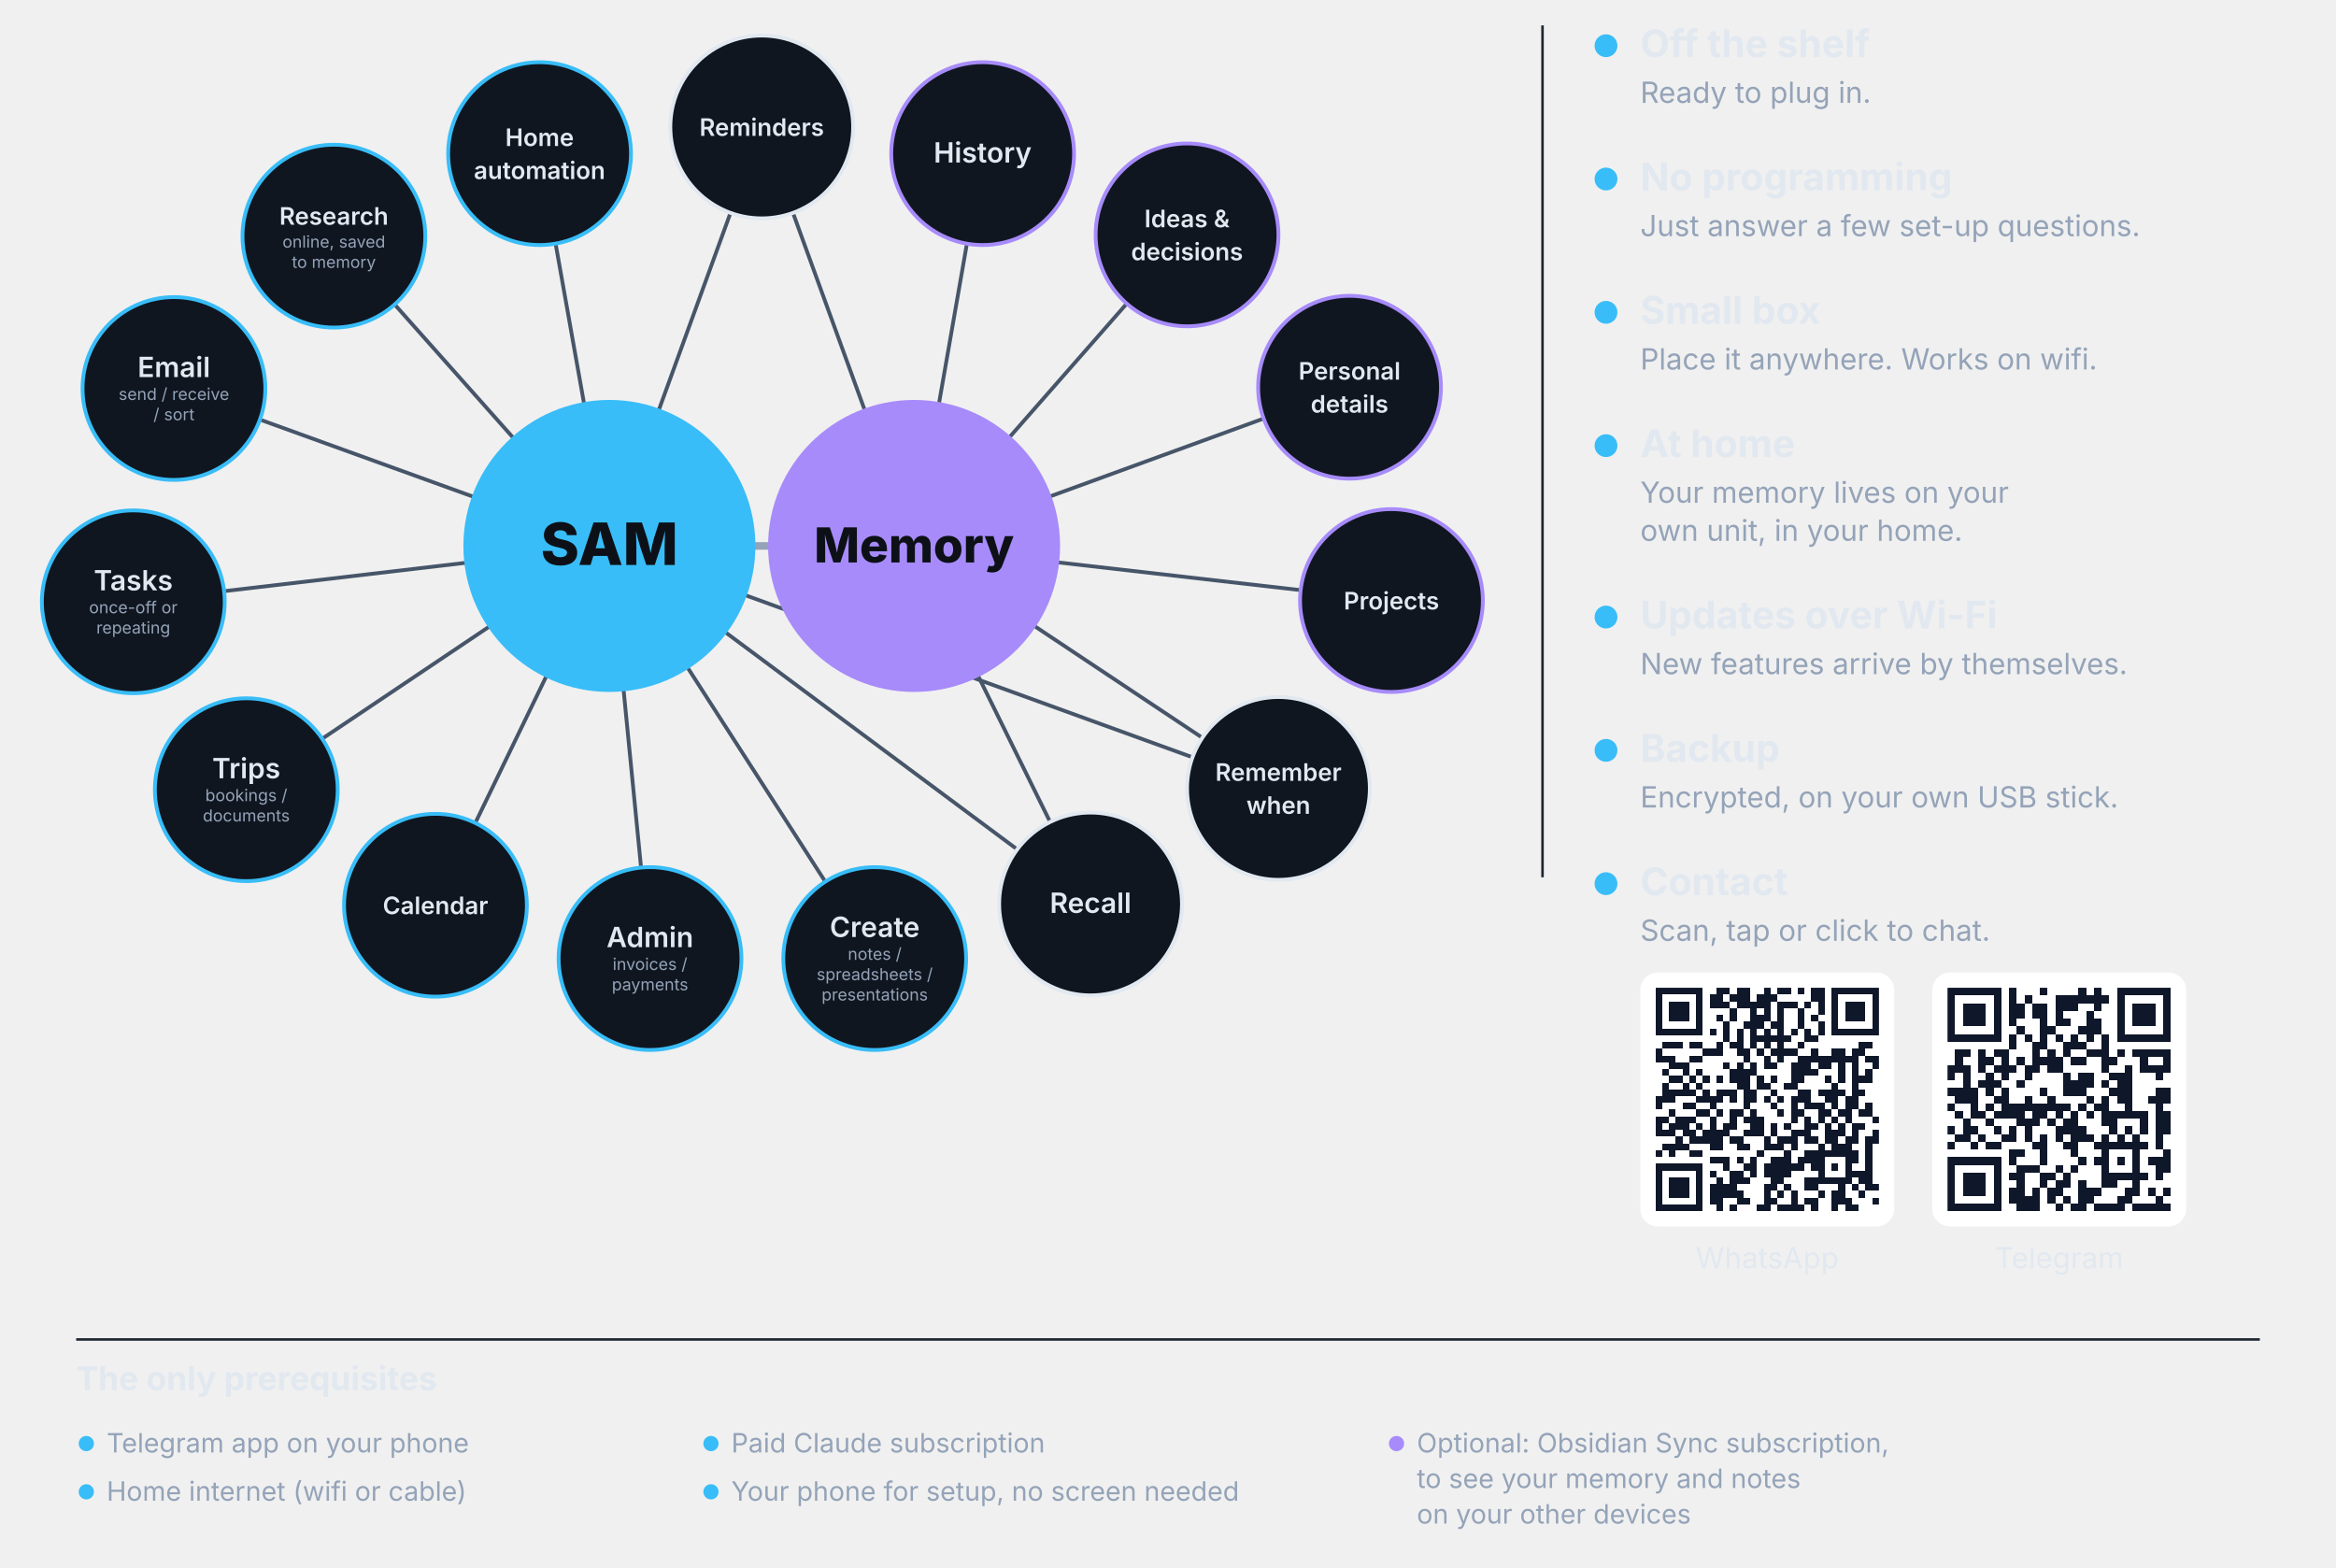
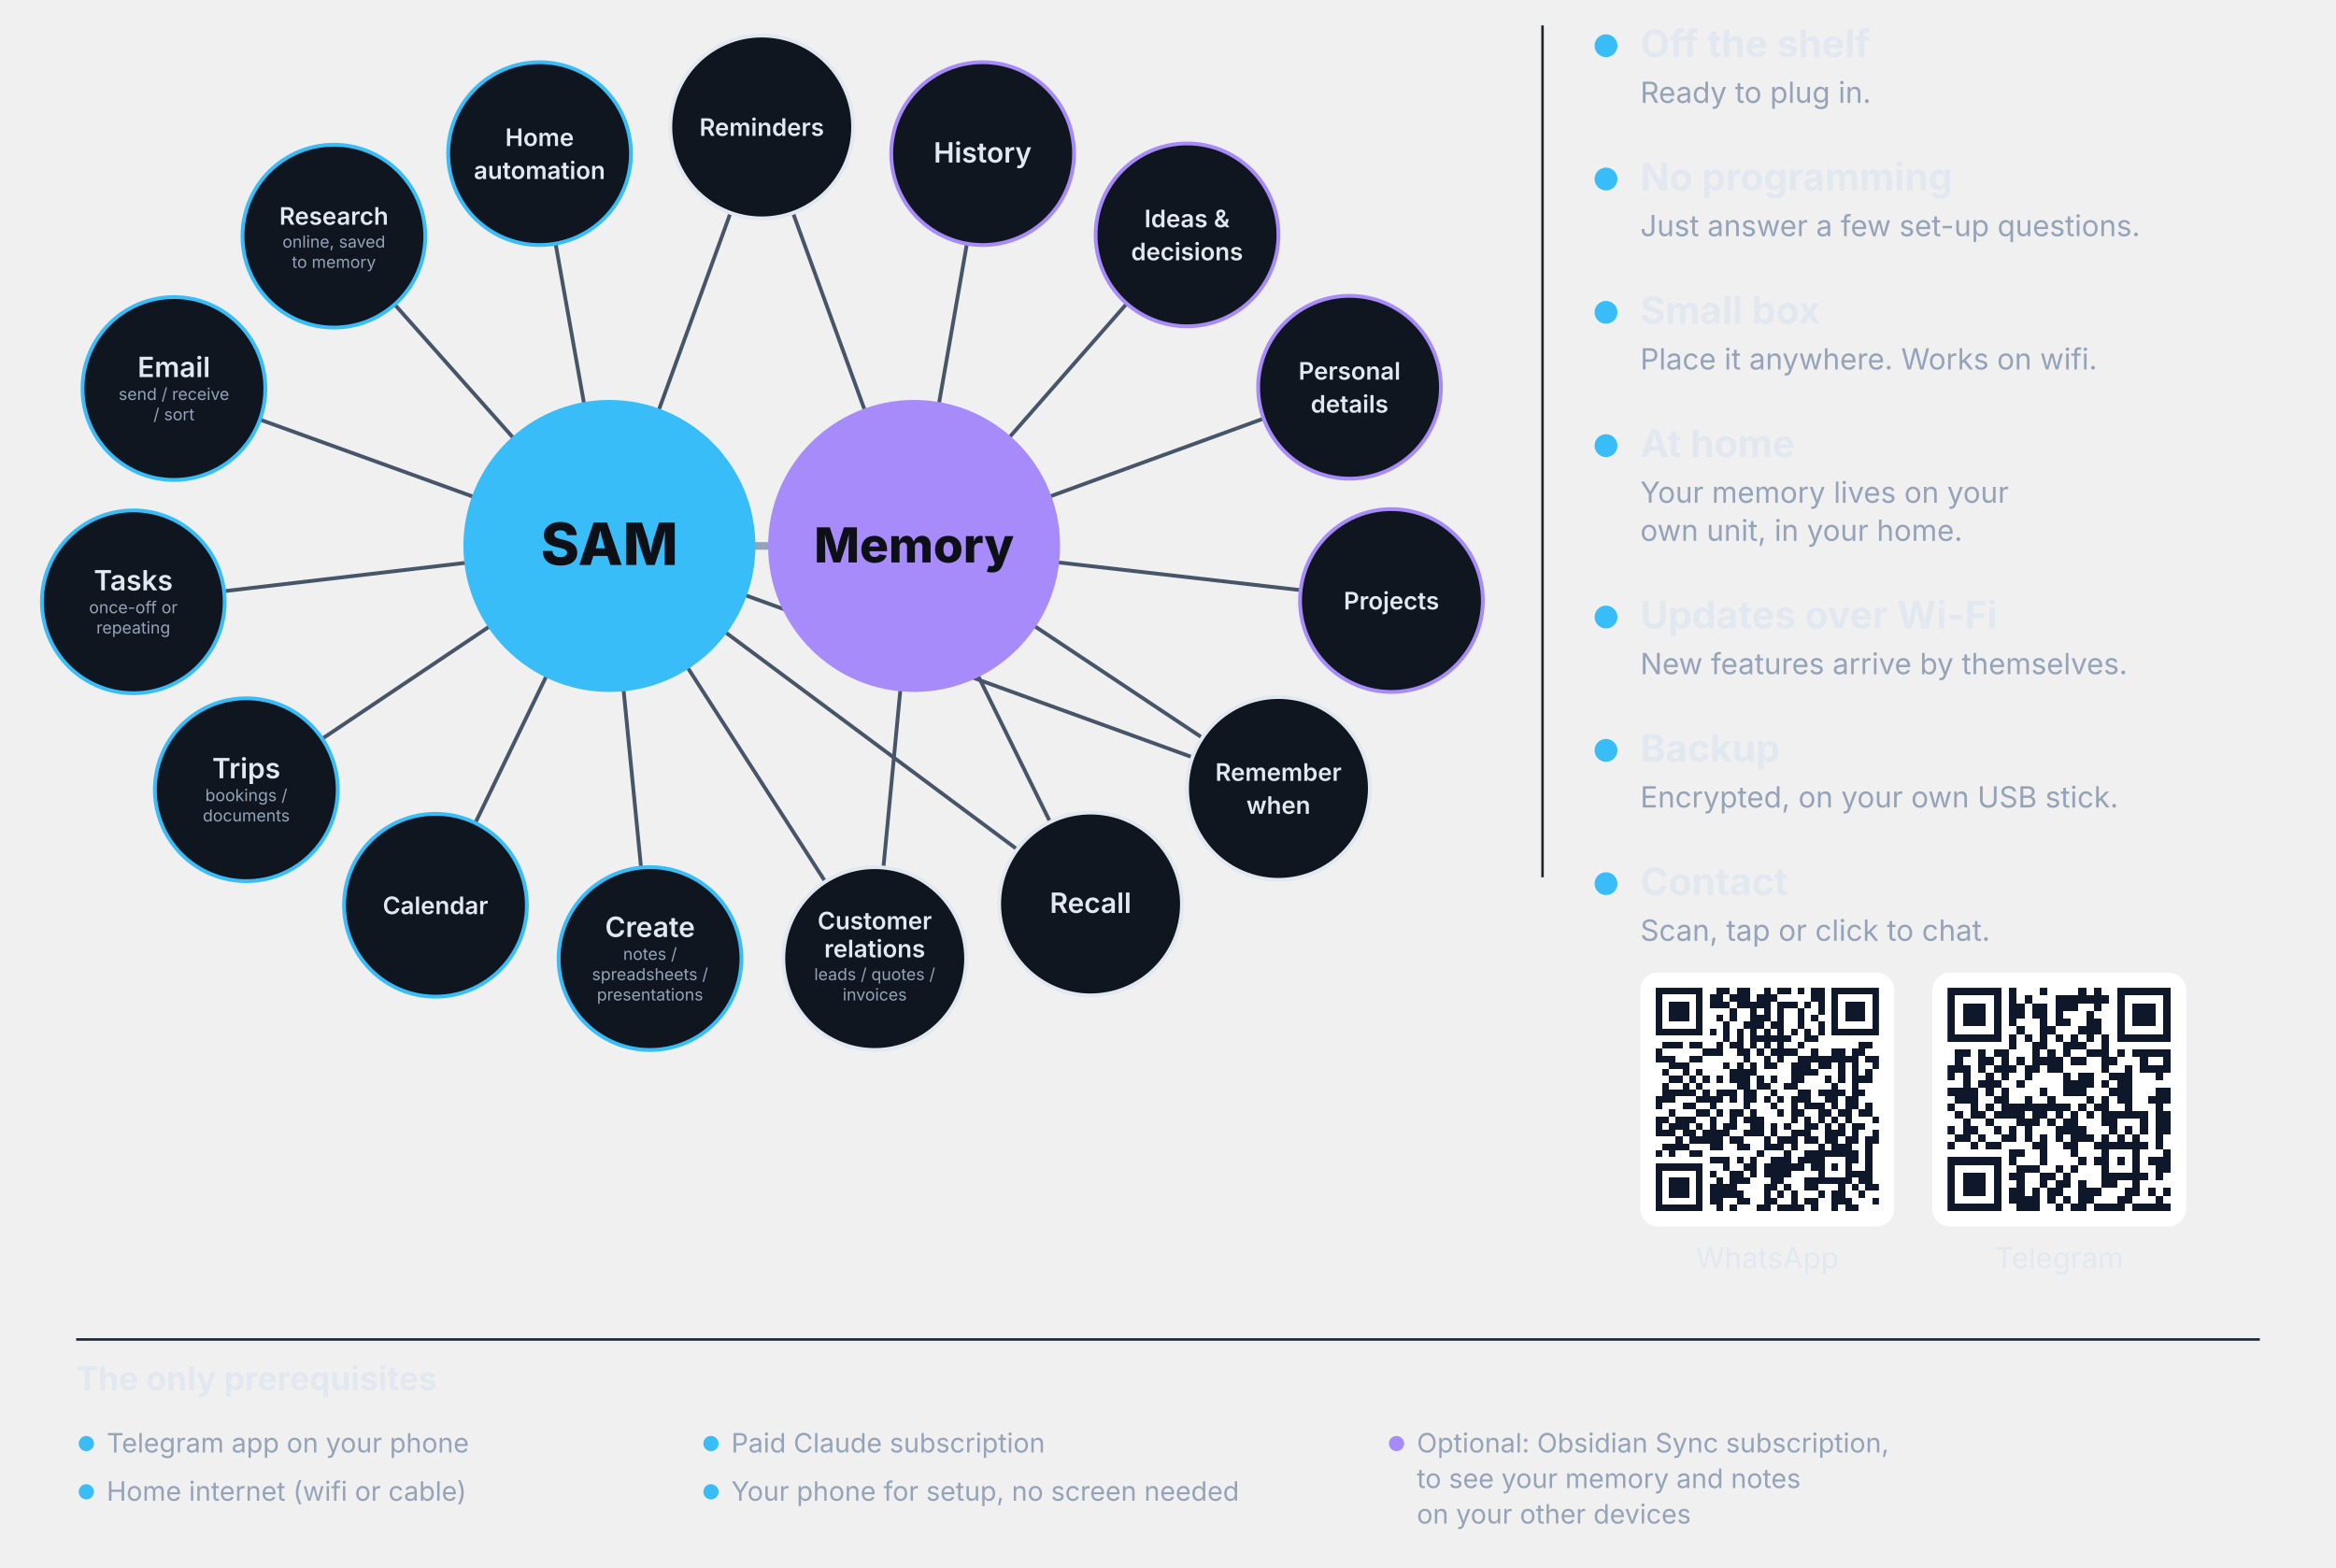
<svg xmlns="http://www.w3.org/2000/svg" viewBox="0 170 1840 1235" font-family="system-ui,-apple-system,'Segoe UI',sans-serif">
  <g stroke="#475569" stroke-width="3" fill="none">
    <line x1="480" y1="600" x2="720" y2="600" stroke="#94a3b8" stroke-width="6" />
    <line x1="600" y1="270" x2="480" y2="600" />
    <line x1="600" y1="270" x2="720" y2="600" />
    <line x1="774" y1="291" x2="720" y2="600" />
    <line x1="935" y1="355" x2="720" y2="600" />
    <line x1="1063" y1="475" x2="720" y2="600" />
    <line x1="1096" y1="643" x2="720" y2="600" />
    <line x1="1007" y1="791" x2="480" y2="600" />
    <line x1="1007" y1="791" x2="720" y2="600" />
    <line x1="859" y1="882" x2="480" y2="600" />
    <line x1="859" y1="882" x2="720" y2="600" />
    <line x1="689" y1="925" x2="480" y2="600" />
    <line x1="512" y1="925" x2="480" y2="600" />
+     <line x1="689" y1="925" x2="720" y2="600" />
    <line x1="343" y1="883" x2="480" y2="600" />
    <line x1="194" y1="792" x2="480" y2="600" />
    <line x1="105" y1="644" x2="480" y2="600" />
    <line x1="137" y1="476" x2="480" y2="600" />
    <line x1="263" y1="356" x2="480" y2="600" />
    <line x1="425" y1="291" x2="480" y2="600" />
  </g>
  <g text-anchor="middle" font-weight="600">
    <circle cx="480" cy="600" r="115" fill="#38bdf8" />
    <text x="480" y="615" font-size="46" fill="#0d1117" font-weight="800">SAM</text>
    <circle cx="720" cy="600" r="115" fill="#a78bfa" />
    <text x="720" y="613" font-size="38" fill="#0d1117" font-weight="800">Memory</text>
    <g fill="rgb(16,22,32)" stroke-width="3">
      <circle cx="600" cy="270" r="72" stroke="#e2e8f0" />
      <circle cx="774" cy="291" r="72" stroke="#a78bfa" />
      <circle cx="935" cy="355" r="72" stroke="#a78bfa" />
      <circle cx="1063" cy="475" r="72" stroke="#a78bfa" />
      <circle cx="1096" cy="643" r="72" stroke="#a78bfa" />
      <circle cx="1007" cy="791" r="72" stroke="#e2e8f0" />
      <circle cx="859" cy="882" r="72" stroke="#e2e8f0" />
-       <circle cx="689" cy="925" r="72" stroke="#38bdf8" />
+       <circle cx="689" cy="925" r="72" stroke="#e2e8f0" />
      <circle cx="512" cy="925" r="72" stroke="#38bdf8" />
      <circle cx="343" cy="883" r="72" stroke="#38bdf8" />
      <circle cx="194" cy="792" r="72" stroke="#38bdf8" />
      <circle cx="105" cy="644" r="72" stroke="#38bdf8" />
      <circle cx="137" cy="476" r="72" stroke="#38bdf8" />
      <circle cx="263" cy="356" r="72" stroke="#38bdf8" />
      <circle cx="425" cy="291" r="72" stroke="#38bdf8" />
    </g>
    <g font-size="22" fill="#e2e8f0">
      <text x="600" y="277" font-size="19">Reminders</text>
      <text x="774" y="298">History</text>
      <text x="935" y="349" font-size="19">Ideas &amp;</text>
      <text x="935" y="375" font-size="19">decisions</text>
      <text x="1063" y="469" font-size="19">Personal</text>
      <text x="1063" y="495" font-size="19">details</text>
      <text x="1096" y="650" font-size="19">Projects</text>
      <text x="1007" y="785" font-size="19">Remember</text>
      <text x="1007" y="811" font-size="19">when</text>
      <text x="859" y="889">Recall</text>
-       <text x="689" y="908">Create</text>
-       <text x="689" y="926" font-size="13" font-weight="400" fill="#94a3b8">notes /</text>
-       <text x="689" y="942" font-size="13" font-weight="400" fill="#94a3b8">spreadsheets /</text>
-       <text x="689" y="958" font-size="13" font-weight="400" fill="#94a3b8">presentations</text>
-       <text x="512" y="916">Admin</text>
-       <text x="512" y="934" font-size="13" font-weight="400" fill="#94a3b8">invoices /</text>
-       <text x="512" y="950" font-size="13" font-weight="400" fill="#94a3b8">payments</text>
+       <text x="512" y="908">Create</text>
+       <text x="512" y="926" font-size="13" font-weight="400" fill="#94a3b8">notes /</text>
+       <text x="512" y="942" font-size="13" font-weight="400" fill="#94a3b8">spreadsheets /</text>
+       <text x="512" y="958" font-size="13" font-weight="400" fill="#94a3b8">presentations</text>
+       <text x="689" y="902" font-size="19">Customer</text>
+       <text x="689" y="924" font-size="19">relations</text>
+       <text x="689" y="942" font-size="13" font-weight="400" fill="#94a3b8">leads / quotes /</text>
+       <text x="689" y="958" font-size="13" font-weight="400" fill="#94a3b8">invoices</text>
      <text x="343" y="890" font-size="19">Calendar</text>
      <text x="194" y="783">Trips</text>
      <text x="194" y="801" font-size="13" font-weight="400" fill="#94a3b8">bookings /</text>
      <text x="194" y="817" font-size="13" font-weight="400" fill="#94a3b8">documents</text>
      <text x="105" y="635">Tasks</text>
      <text x="105" y="653" font-size="13" font-weight="400" fill="#94a3b8">once-off or</text>
      <text x="105" y="669" font-size="13" font-weight="400" fill="#94a3b8">repeating</text>
      <text x="137" y="467">Email</text>
      <text x="137" y="485" font-size="13" font-weight="400" fill="#94a3b8">send / receive</text>
      <text x="137" y="501" font-size="13" font-weight="400" fill="#94a3b8">/ sort</text>
      <text x="263" y="347" font-size="19">Research</text>
      <text x="263" y="365" font-size="13" font-weight="400" fill="#94a3b8">online, saved</text>
      <text x="263" y="381" font-size="13" font-weight="400" fill="#94a3b8">to memory</text>
      <text x="425" y="285" font-size="19">Home</text>
      <text x="425" y="311" font-size="19">automation</text>
    </g>
  </g>
  <line x1="1215" y1="190" x2="1215" y2="861" stroke="#1f2733" stroke-width="2" />
  <g font-family="system-ui,-apple-system,'Segoe UI',sans-serif">
    <circle cx="1265" cy="206" r="9" fill="#38bdf8" />
    <text x="1292" y="215" font-size="30" font-weight="700" fill="#e2e8f0">Off the shelf</text>
    <text x="1292" y="251" font-size="23" fill="#94a3b8">Ready to plug in.</text>
    <circle cx="1265" cy="311" r="9" fill="#38bdf8" />
    <text x="1292" y="320" font-size="30" font-weight="700" fill="#e2e8f0">No programming</text>
    <text x="1292" y="356" font-size="23" fill="#94a3b8">Just answer a few set-up questions.</text>
    <circle cx="1265" cy="416" r="9" fill="#38bdf8" />
    <text x="1292" y="425" font-size="30" font-weight="700" fill="#e2e8f0">Small box</text>
    <text x="1292" y="461" font-size="23" fill="#94a3b8">Place it anywhere. Works on wifi.</text>
    <circle cx="1265" cy="521" r="9" fill="#38bdf8" />
    <text x="1292" y="530" font-size="30" font-weight="700" fill="#e2e8f0">At home</text>
    <text x="1292" y="566" font-size="23" fill="#94a3b8">Your memory lives on your</text>
    <text x="1292" y="596" font-size="23" fill="#94a3b8">own unit, in your home.</text>
    <circle cx="1265" cy="656" r="9" fill="#38bdf8" />
    <text x="1292" y="665" font-size="30" font-weight="700" fill="#e2e8f0">Updates over Wi-Fi</text>
    <text x="1292" y="701" font-size="23" fill="#94a3b8">New features arrive by themselves.</text>
    <circle cx="1265" cy="761" r="9" fill="#38bdf8" />
    <text x="1292" y="770" font-size="30" font-weight="700" fill="#e2e8f0">Backup</text>
    <text x="1292" y="806" font-size="23" fill="#94a3b8">Encrypted, on your own USB stick.</text>
    <circle cx="1265" cy="866" r="9" fill="#38bdf8" />
    <text x="1292" y="875" font-size="30" font-weight="700" fill="#e2e8f0">Contact</text>
    <text x="1292" y="911" font-size="23" fill="#94a3b8">Scan, tap or click to chat.</text>
    <rect x="1292" y="936" width="200" height="200" rx="14" fill="#ffffff" />
    <svg x="1304" y="948" width="176" height="176" viewBox="0 0 33 33" shape-rendering="crispEdges">
      <path class="qrline" stroke="#0f172a" d="M0 0.5h7m2 0h2m1 0h2m2 0h1m1 0h2m1 0h1m1 0h2m1 0h7m-33 1h1m5 0h1m1 0h2m1 0h3m1 0h3m5 0h2m1 0h1m5 0h1m-33 1h1m1 0h3m1 0h1m1 0h3m1 0h5m1 0h3m1 0h1m1 0h1m1 0h1m1 0h3m1 0h1m-33 1h1m1 0h3m1 0h1m4 0h1m2 0h1m1 0h1m1 0h1m2 0h1m2 0h1m1 0h1m1 0h3m1 0h1m-33 1h1m1 0h3m1 0h1m2 0h1m1 0h1m2 0h3m1 0h1m2 0h1m1 0h1m2 0h1m1 0h3m1 0h1m-33 1h1m5 0h1m3 0h1m2 0h3m1 0h2m2 0h1m2 0h1m1 0h1m5 0h1m-33 1h7m1 0h1m1 0h1m1 0h1m1 0h1m1 0h1m1 0h1m1 0h1m1 0h1m1 0h1m1 0h7m-23 1h1m1 0h1m1 0h6m2 0h2m-23 1h3m1 0h2m2 0h1m1 0h2m1 0h1m1 0h1m1 0h1m2 0h1m8 0h2m-32 1h1m6 0h3m2 0h2m1 0h1m1 0h4m2 0h1m2 0h2m1 0h2m-31 1h3m2 0h2m6 0h1m2 0h1m1 0h1m2 0h9m1 0h2m-31 1h3m5 0h1m1 0h1m1 0h1m1 0h2m2 0h3m1 0h2m1 0h1m1 0h1m2 0h1m-32 1h1m2 0h1m1 0h1m4 0h4m5 0h4m3 0h1m1 0h1m1 0h1m-30 1h2m1 0h1m1 0h1m1 0h1m1 0h3m1 0h1m1 0h1m2 0h2m3 0h1m1 0h1m1 0h3m-31 1h1m2 0h1m1 0h1m5 0h2m1 0h2m2 0h2m5 0h1m2 0h1m-29 1h5m1 0h1m1 0h3m1 0h2m2 0h1m3 0h2m1 0h4m1 0h2m-31 1h3m3 0h4m1 0h1m1 0h2m1 0h1m1 0h1m1 0h3m2 0h2m1 0h2m-30 1h1m3 0h2m2 0h1m4 0h1m3 0h1m2 0h1m1 0h3m1 0h1m1 0h2m1 0h1m-30 1h1m3 0h2m1 0h1m1 0h2m1 0h1m3 0h1m1 0h2m2 0h2m1 0h2m1 0h2m-32 1h2m1 0h3m2 0h1m2 0h1m1 0h3m4 0h1m1 0h1m1 0h1m1 0h1m1 0h1m3 0h1m-33 1h1m1 0h3m1 0h1m1 0h1m1 0h2m2 0h2m1 0h1m1 0h1m2 0h2m1 0h1m1 0h1m1 0h2m-31 1h3m1 0h2m1 0h4m2 0h3m1 0h1m2 0h3m2 0h3m1 0h1m2 0h1m-30 1h1m1 0h5m1 0h2m3 0h1m1 0h3m1 0h2m1 0h2m1 0h2m1 0h2m-32 1h4m3 0h2m2 0h2m2 0h3m1 0h1m3 0h1m1 0h3m2 0h1m-32 1h1m1 0h1m2 0h2m8 0h1m3 0h1m2 0h8m1 0h1m-24 1h3m1 0h1m1 0h1m2 0h3m1 0h4m3 0h2m1 0h1m-32 1h7m3 0h1m2 0h2m1 0h6m1 0h2m1 0h1m1 0h1m2 0h1m-32 1h1m5 0h1m1 0h1m2 0h2m1 0h1m1 0h4m4 0h1m3 0h4m-32 1h1m1 0h3m1 0h1m2 0h1m1 0h3m3 0h2m3 0h7m1 0h2m-32 1h1m1 0h3m1 0h1m1 0h4m4 0h2m1 0h1m2 0h2m3 0h1m1 0h1m1 0h2m-33 1h1m1 0h3m1 0h1m1 0h5m3 0h1m1 0h1m1 0h1m3 0h1m1 0h2m2 0h1m-31 1h1m5 0h1m1 0h2m2 0h2m2 0h2m2 0h1m1 0h2m2 0h3m3 0h1m-33 1h7m2 0h1m1 0h1m3 0h2m1 0h4m1 0h1m2 0h1m1 0h2" />
    </svg>
    <rect x="1522" y="936" width="200" height="200" rx="14" fill="#ffffff" />
    <svg x="1534" y="948" width="176" height="176" viewBox="0 0 29 29" shape-rendering="crispEdges">
      <path class="qrline" stroke="#0f172a" d="M0 0.5h7m1 0h1m3 0h1m4 0h1m1 0h1m2 0h7m-29 1h1m5 0h1m1 0h1m1 0h1m3 0h7m1 0h1m5 0h1m-29 1h1m1 0h3m1 0h1m1 0h2m1 0h2m1 0h3m2 0h1m2 0h1m1 0h3m1 0h1m-29 1h1m1 0h3m1 0h1m1 0h2m1 0h2m1 0h1m3 0h1m3 0h1m1 0h3m1 0h1m-29 1h1m1 0h3m1 0h1m1 0h1m3 0h1m1 0h2m2 0h2m2 0h1m1 0h3m1 0h1m-29 1h1m5 0h1m2 0h1m2 0h2m3 0h3m2 0h1m5 0h1m-29 1h7m1 0h1m1 0h1m1 0h1m1 0h1m1 0h1m1 0h1m1 0h1m1 0h7m-21 1h1m2 0h2m2 0h3m2 0h1m-20 1h2m1 0h1m1 0h2m3 0h1m1 0h1m1 0h1m2 0h3m1 0h1m1 0h5m-28 1h1m2 0h2m1 0h1m1 0h1m1 0h4m1 0h2m2 0h2m3 0h1m2 0h1m-29 1h3m1 0h1m1 0h3m1 0h2m1 0h2m5 0h1m2 0h1m1 0h4m-29 1h1m1 0h1m2 0h1m1 0h1m2 0h1m4 0h1m1 0h2m2 0h3m3 0h1m-26 1h1m1 0h3m2 0h1m5 0h4m1 0h1m1 0h2m-24 1h4m1 0h1m1 0h1m4 0h1m2 0h3m3 0h3m3 0h2m-28 1h3m2 0h2m2 0h1m2 0h1m4 0h1m1 0h1m1 0h2m2 0h3m-29 1h1m2 0h1m1 0h1m1 0h9m1 0h1m1 0h2m2 0h1m3 0h1m-27 1h1m1 0h2m1 0h4m1 0h2m1 0h1m1 0h1m1 0h1m1 0h6m1 0h2m-27 1h1m2 0h1m3 0h3m1 0h1m1 0h2m3 0h2m3 0h1m1 0h2m-29 1h1m1 0h2m2 0h1m1 0h1m1 0h1m3 0h4m3 0h1m1 0h1m1 0h1m1 0h2m-28 1h2m1 0h1m2 0h2m1 0h1m1 0h1m1 0h1m1 0h3m1 0h1m1 0h1m1 0h1m2 0h1m-28 1h1m2 0h1m1 0h2m4 0h2m2 0h2m2 0h7m1 0h1m-20 1h2m2 0h1m3 0h1m3 0h1m3 0h1m3 0h1m-29 1h7m1 0h1m3 0h1m4 0h1m1 0h2m1 0h1m1 0h1m1 0h3m-29 1h1m5 0h1m2 0h3m2 0h1m1 0h1m3 0h1m3 0h1m2 0h2m-29 1h1m1 0h3m1 0h1m1 0h2m2 0h2m1 0h1m4 0h6m1 0h1m-28 1h1m1 0h3m1 0h1m2 0h1m2 0h1m1 0h2m1 0h1m2 0h2m2 0h1m-25 1h1m1 0h3m1 0h1m1 0h2m1 0h1m1 0h2m2 0h3m3 0h2m1 0h1m1 0h1m-29 1h1m5 0h1m1 0h4m1 0h1m1 0h1m1 0h2m3 0h2m3 0h1m-28 1h7m2 0h3m2 0h1m1 0h2m1 0h4m1 0h5" />
    </svg>
    <text x="1392" y="1169" font-size="23" fill="#e2e8f0" text-anchor="middle">WhatsApp</text>
    <text x="1622" y="1169" font-size="23" fill="#e2e8f0" text-anchor="middle">Telegram</text>
  </g>
  <g transform="translate(0,425)">
    <g font-family="system-ui,-apple-system,'Segoe UI',sans-serif">
      <line x1="60" y1="800" x2="1780" y2="800" stroke="#1f2733" stroke-width="2" />
      <text x="60" y="840" font-size="26" font-weight="700" fill="#e2e8f0">The only prerequisites</text>
      <g font-size="21" fill="#94a3b8">
        <circle cx="68" cy="882" r="6" fill="#38bdf8" />
        <text x="84" y="889">Telegram app on your phone</text>
        <circle cx="68" cy="920" r="6" fill="#38bdf8" />
        <text x="84" y="927">Home internet (wifi or cable)</text>
        <circle cx="560" cy="882" r="6" fill="#38bdf8" />
        <text x="576" y="889">Paid Claude subscription</text>
        <circle cx="560" cy="920" r="6" fill="#38bdf8" />
        <text x="576" y="927">Your phone for setup, no screen needed</text>
        <circle cx="1100" cy="882" r="6" fill="#a78bfa" />
        <text x="1116" y="889">Optional: Obsidian Sync subscription,</text>
        <text x="1116" y="917">to see your memory and notes</text>
        <text x="1116" y="945">on your other devices</text>
      </g>
    </g>
  </g>
</svg>
